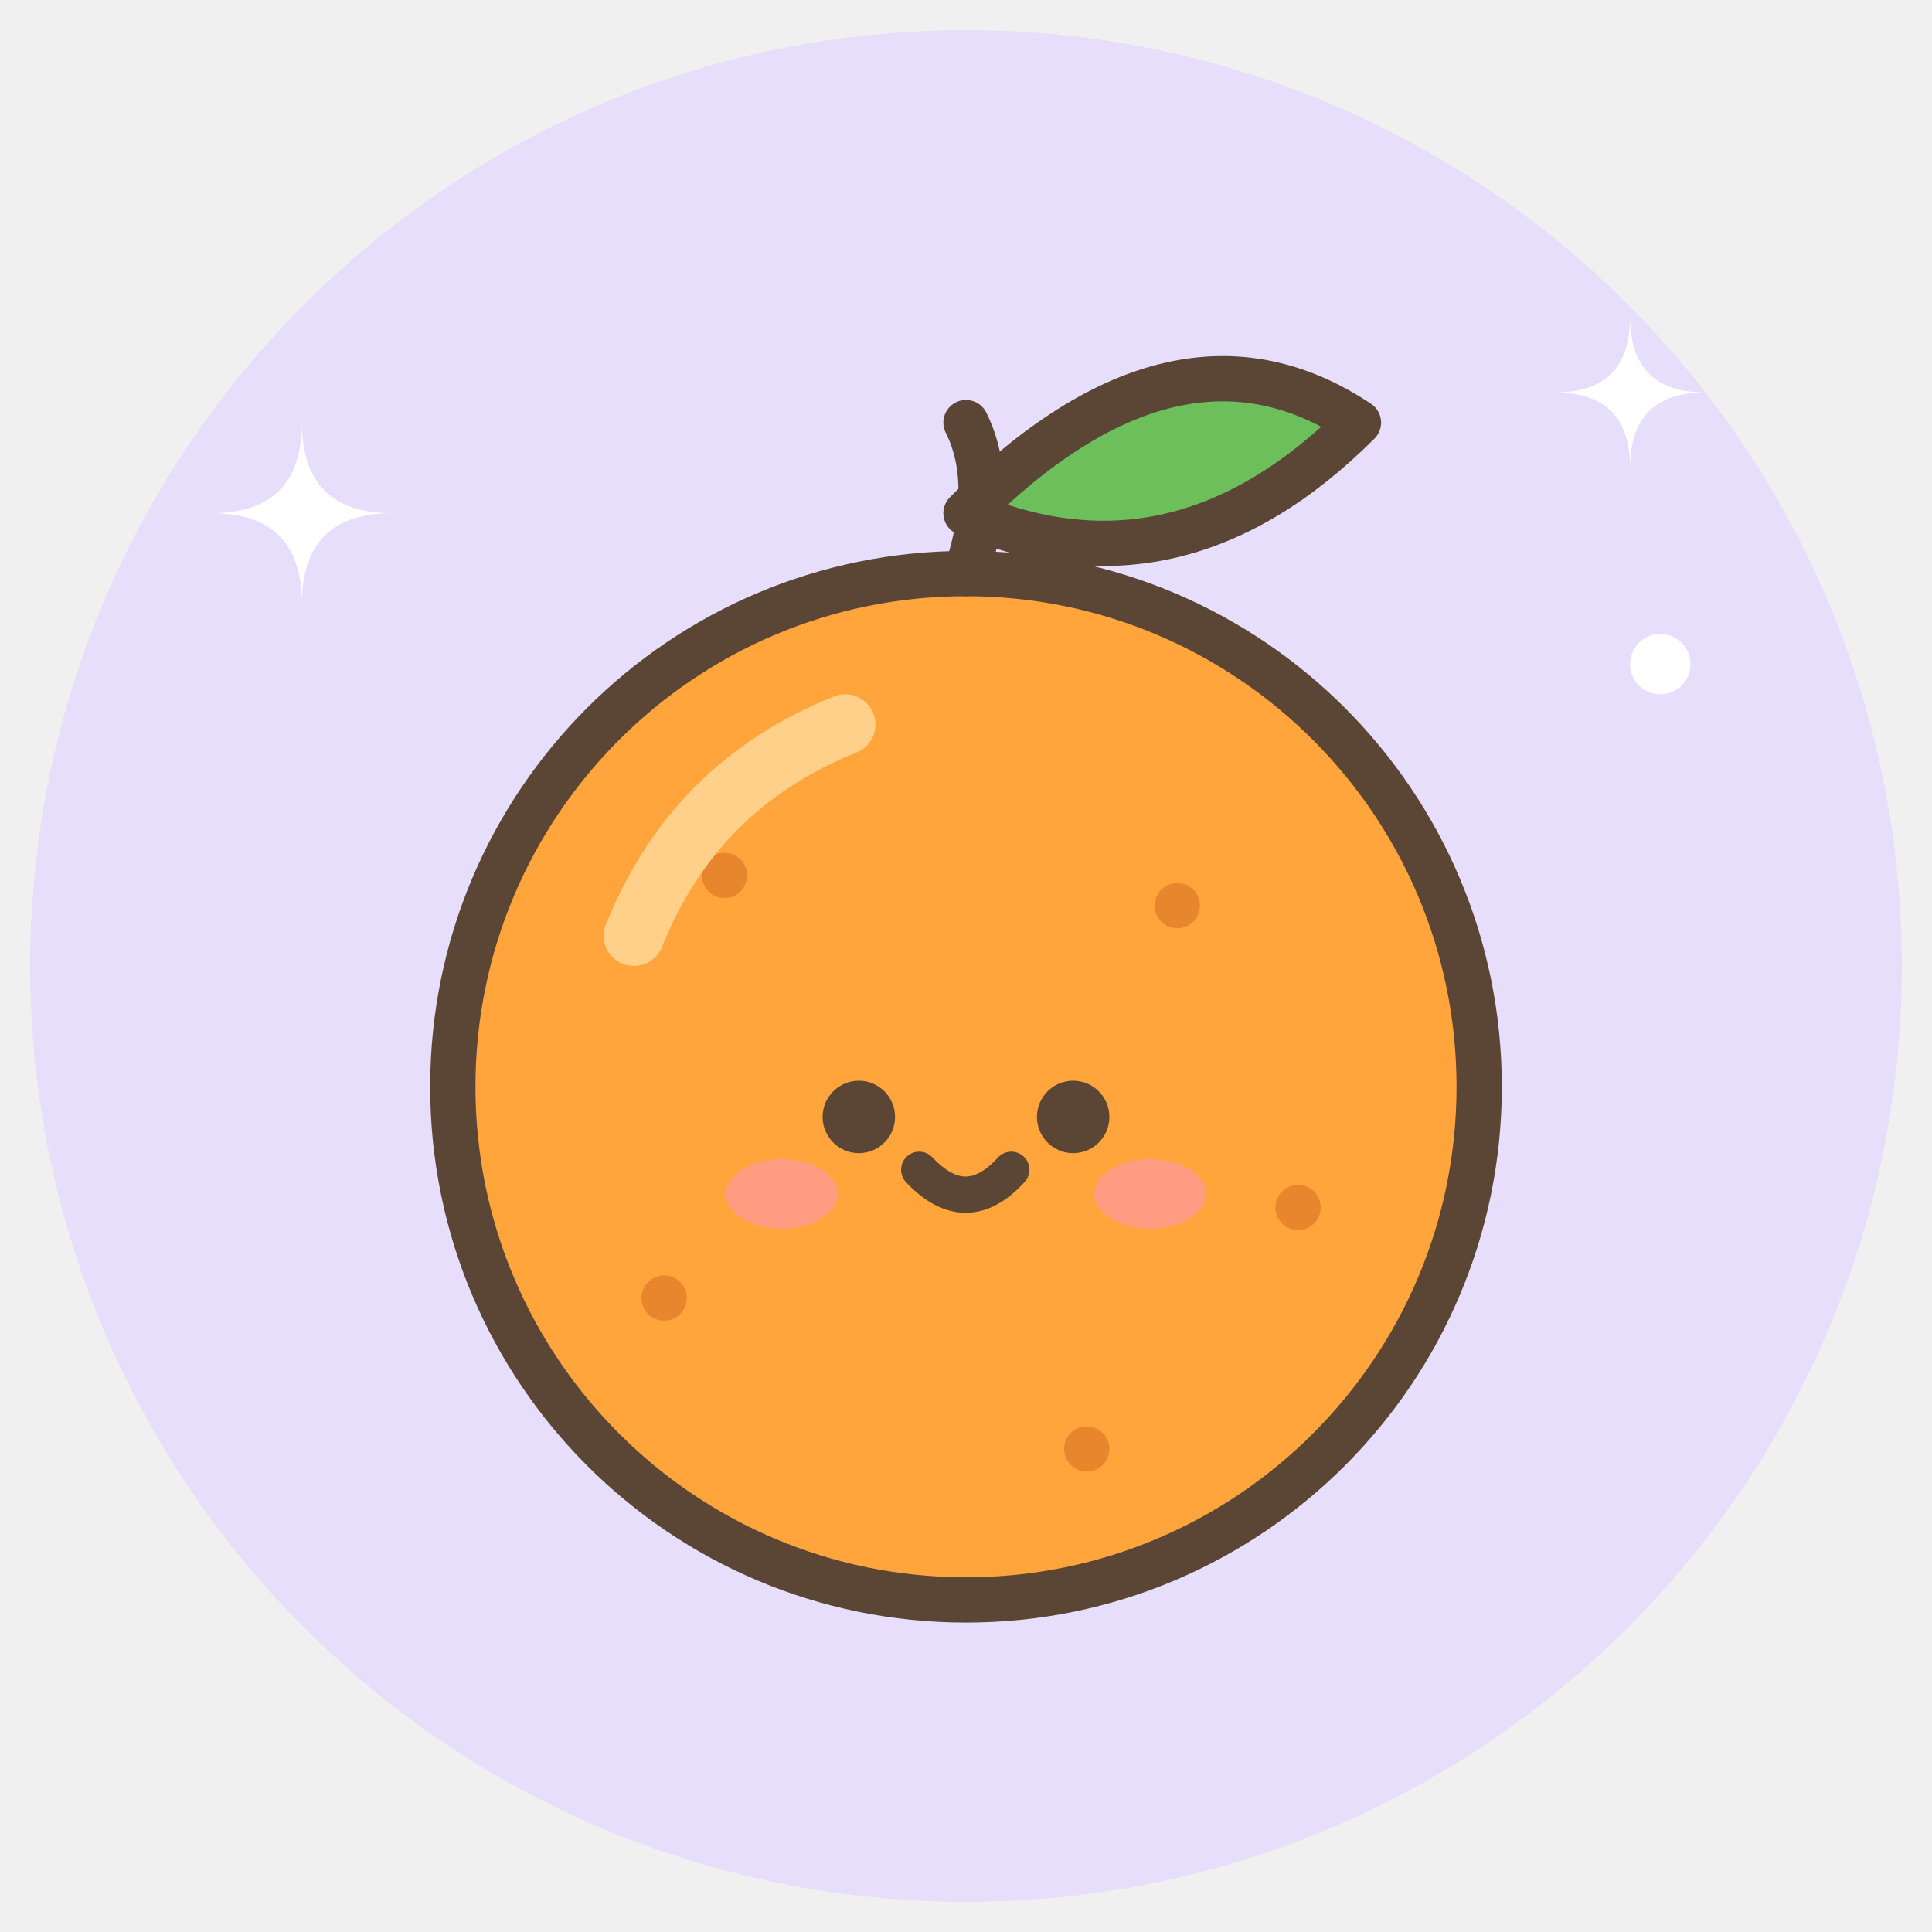
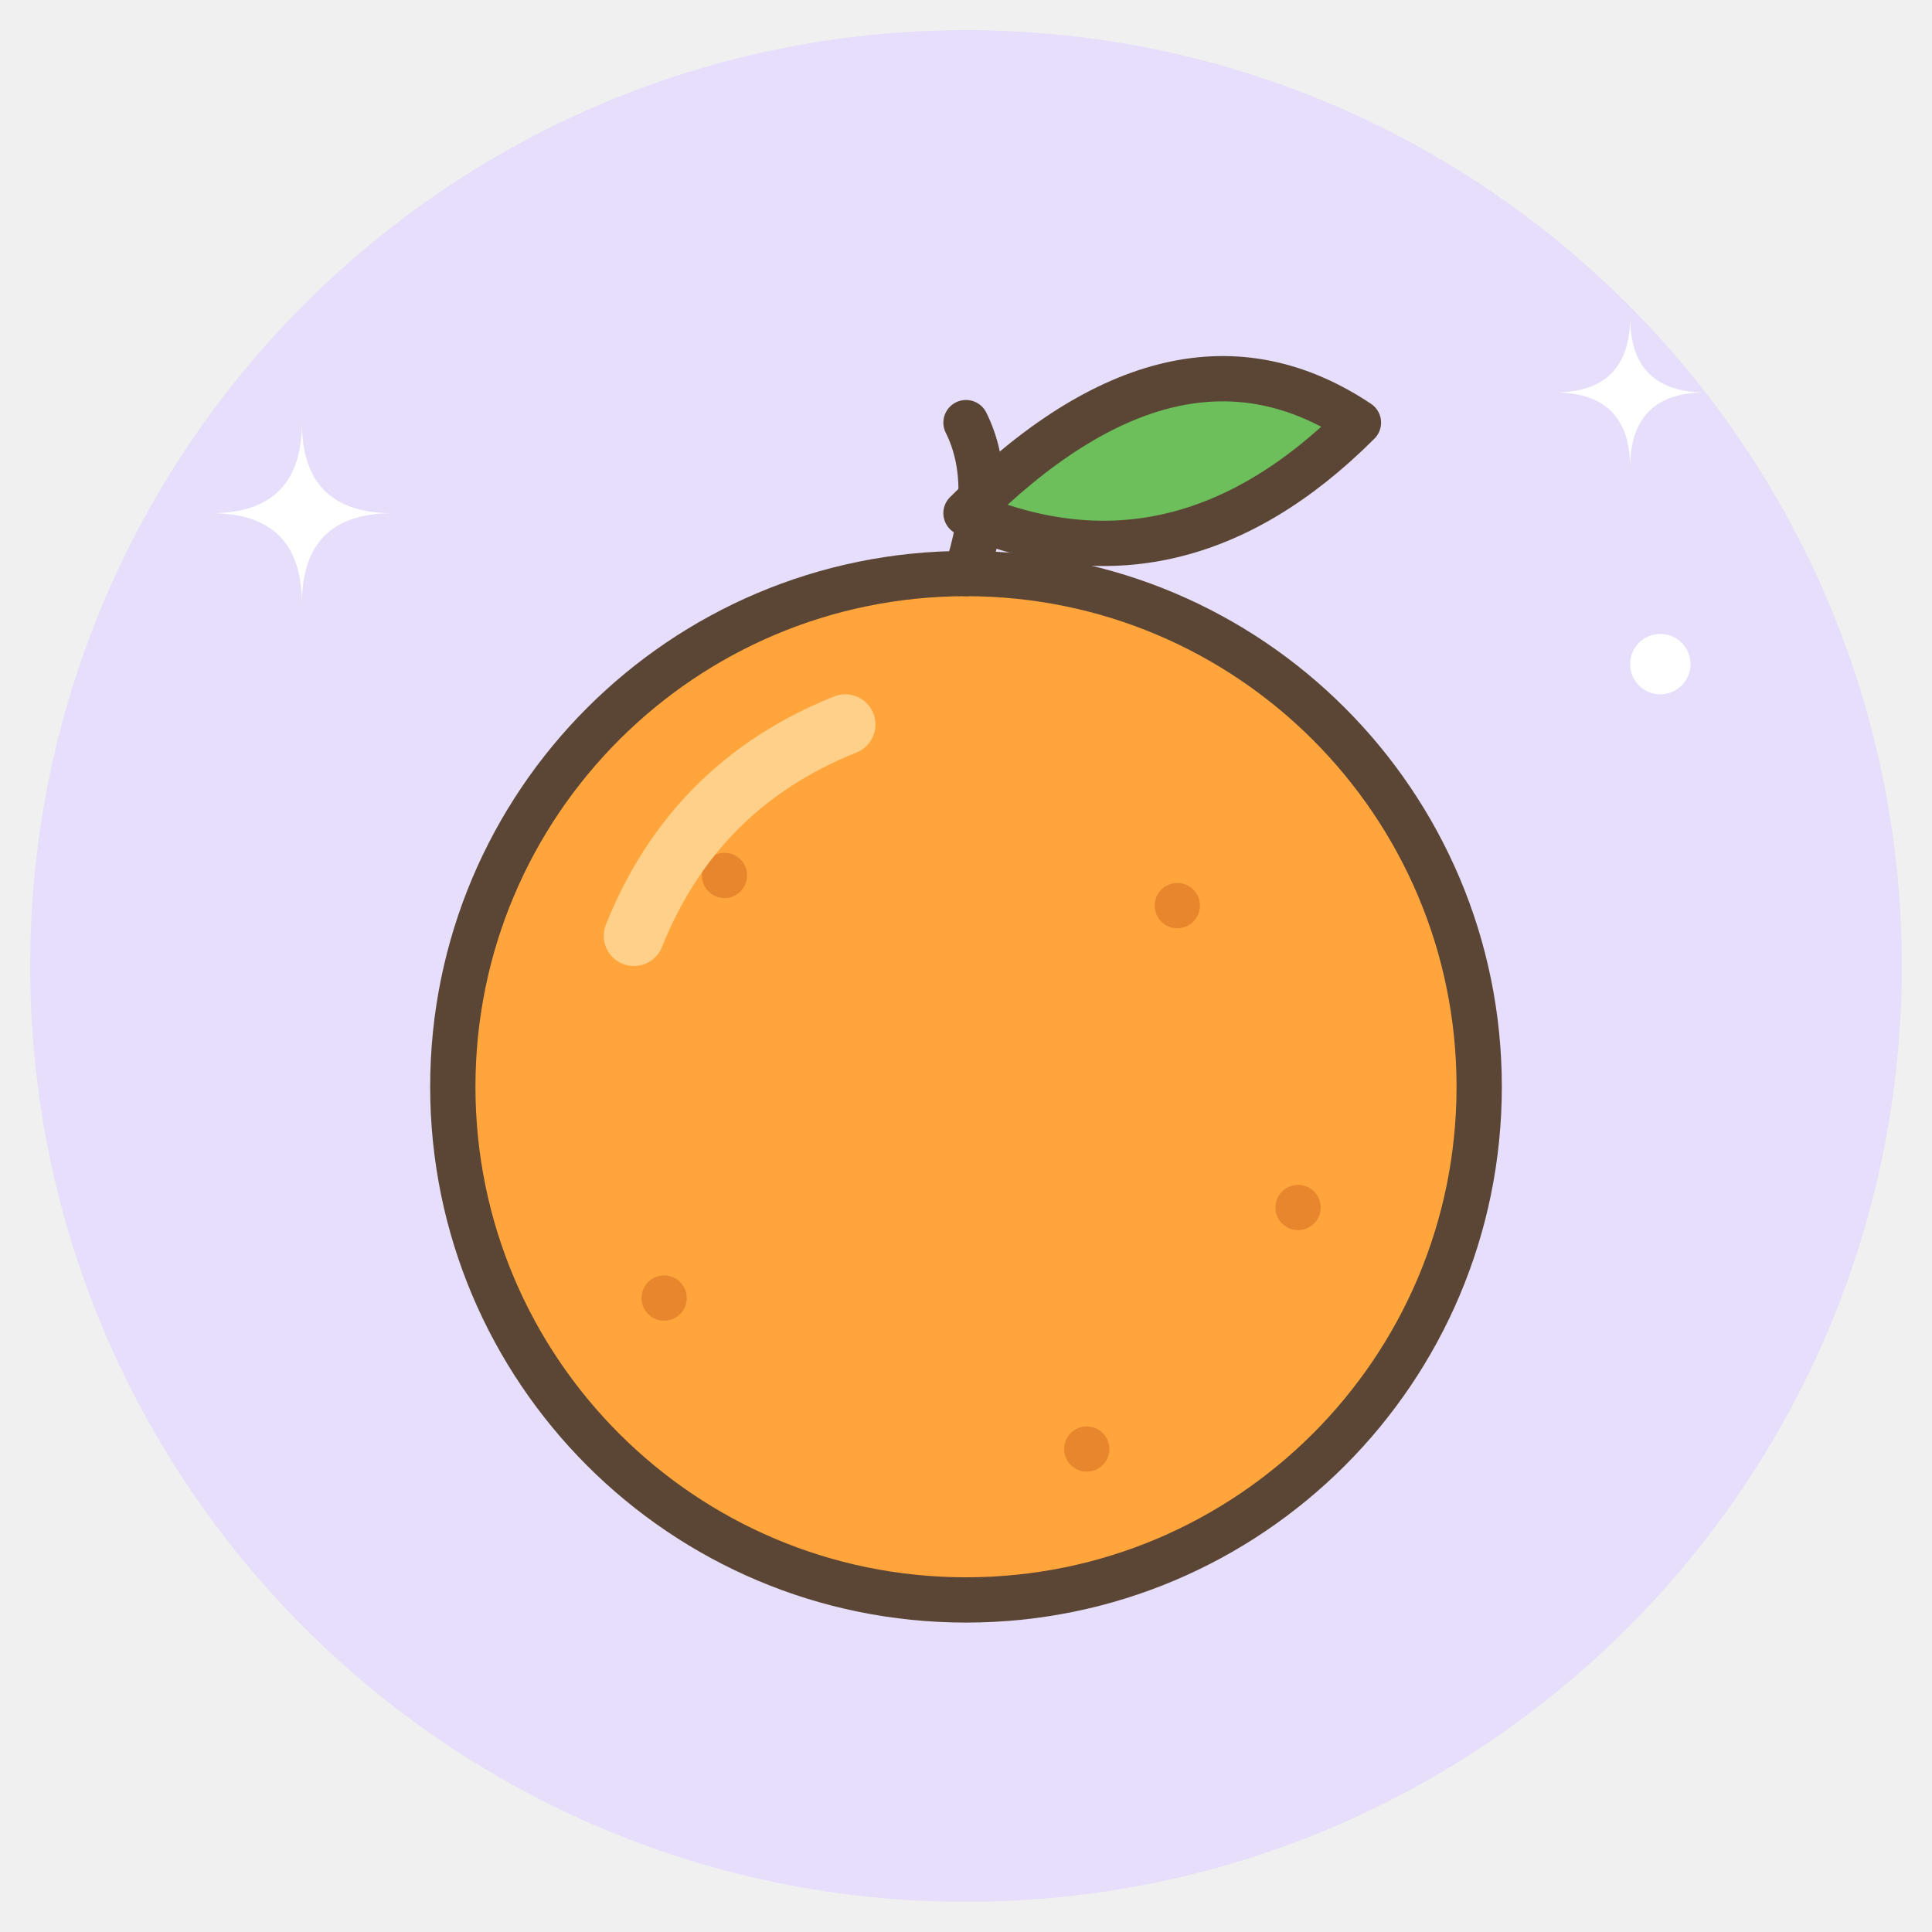
<svg xmlns="http://www.w3.org/2000/svg" viewBox="0 0 128 128">
  <circle cx="64" cy="64" r="62" fill="#e6defa" />
  <path d="M20 28 Q20 34 26 34 Q20 34 20 40 Q20 34 14 34 Q20 34 20 28Z" fill="#fff" />
  <path d="M108 21 Q108 26 113 26 Q108 26 108 31 Q108 26 103 26 Q108 26 108 21Z" fill="#fff" />
  <circle cx="110" cy="44" r="2" fill="#fff" />
  <g stroke="#5b4636" stroke-width="3" stroke-linejoin="round" stroke-linecap="round">
    <circle cx="64" cy="72" r="34" fill="#ffa53c" />
    <circle cx="48" cy="58" r="1.5" fill="#e8862e" stroke="none" />
    <circle cx="78" cy="60" r="1.5" fill="#e8862e" stroke="none" />
    <circle cx="86" cy="80" r="1.5" fill="#e8862e" stroke="none" />
    <circle cx="44" cy="86" r="1.5" fill="#e8862e" stroke="none" />
    <circle cx="72" cy="96" r="1.5" fill="#e8862e" stroke="none" />
    <path d="M64 38 q2 -6 0 -10" fill="none" />
    <path d="M64 34 q14 -14 26 -6 q-12 12 -26 6Z" fill="#6cbf5a" />
    <path d="M42 62 q4 -10 14 -14" fill="none" stroke="#ffd08a" stroke-width="4" />
-     <g stroke="none">
-       <ellipse cx="51.8" cy="79.1" rx="3.7" ry="2.3" fill="#ff9a9a" opacity=".75" />
-       <ellipse cx="76.2" cy="79.1" rx="3.7" ry="2.3" fill="#ff9a9a" opacity=".75" />
-       <circle cx="56.9" cy="74.0" r="2.4" fill="#5b4636" />
-       <circle cx="71.1" cy="74.0" r="2.4" fill="#5b4636" />
-     </g>
-     <path d="M60.9 77.5 q3.1 3.3 6.1 0" fill="none" stroke="#5b4636" stroke-width="2.4" />
  </g>
</svg>
